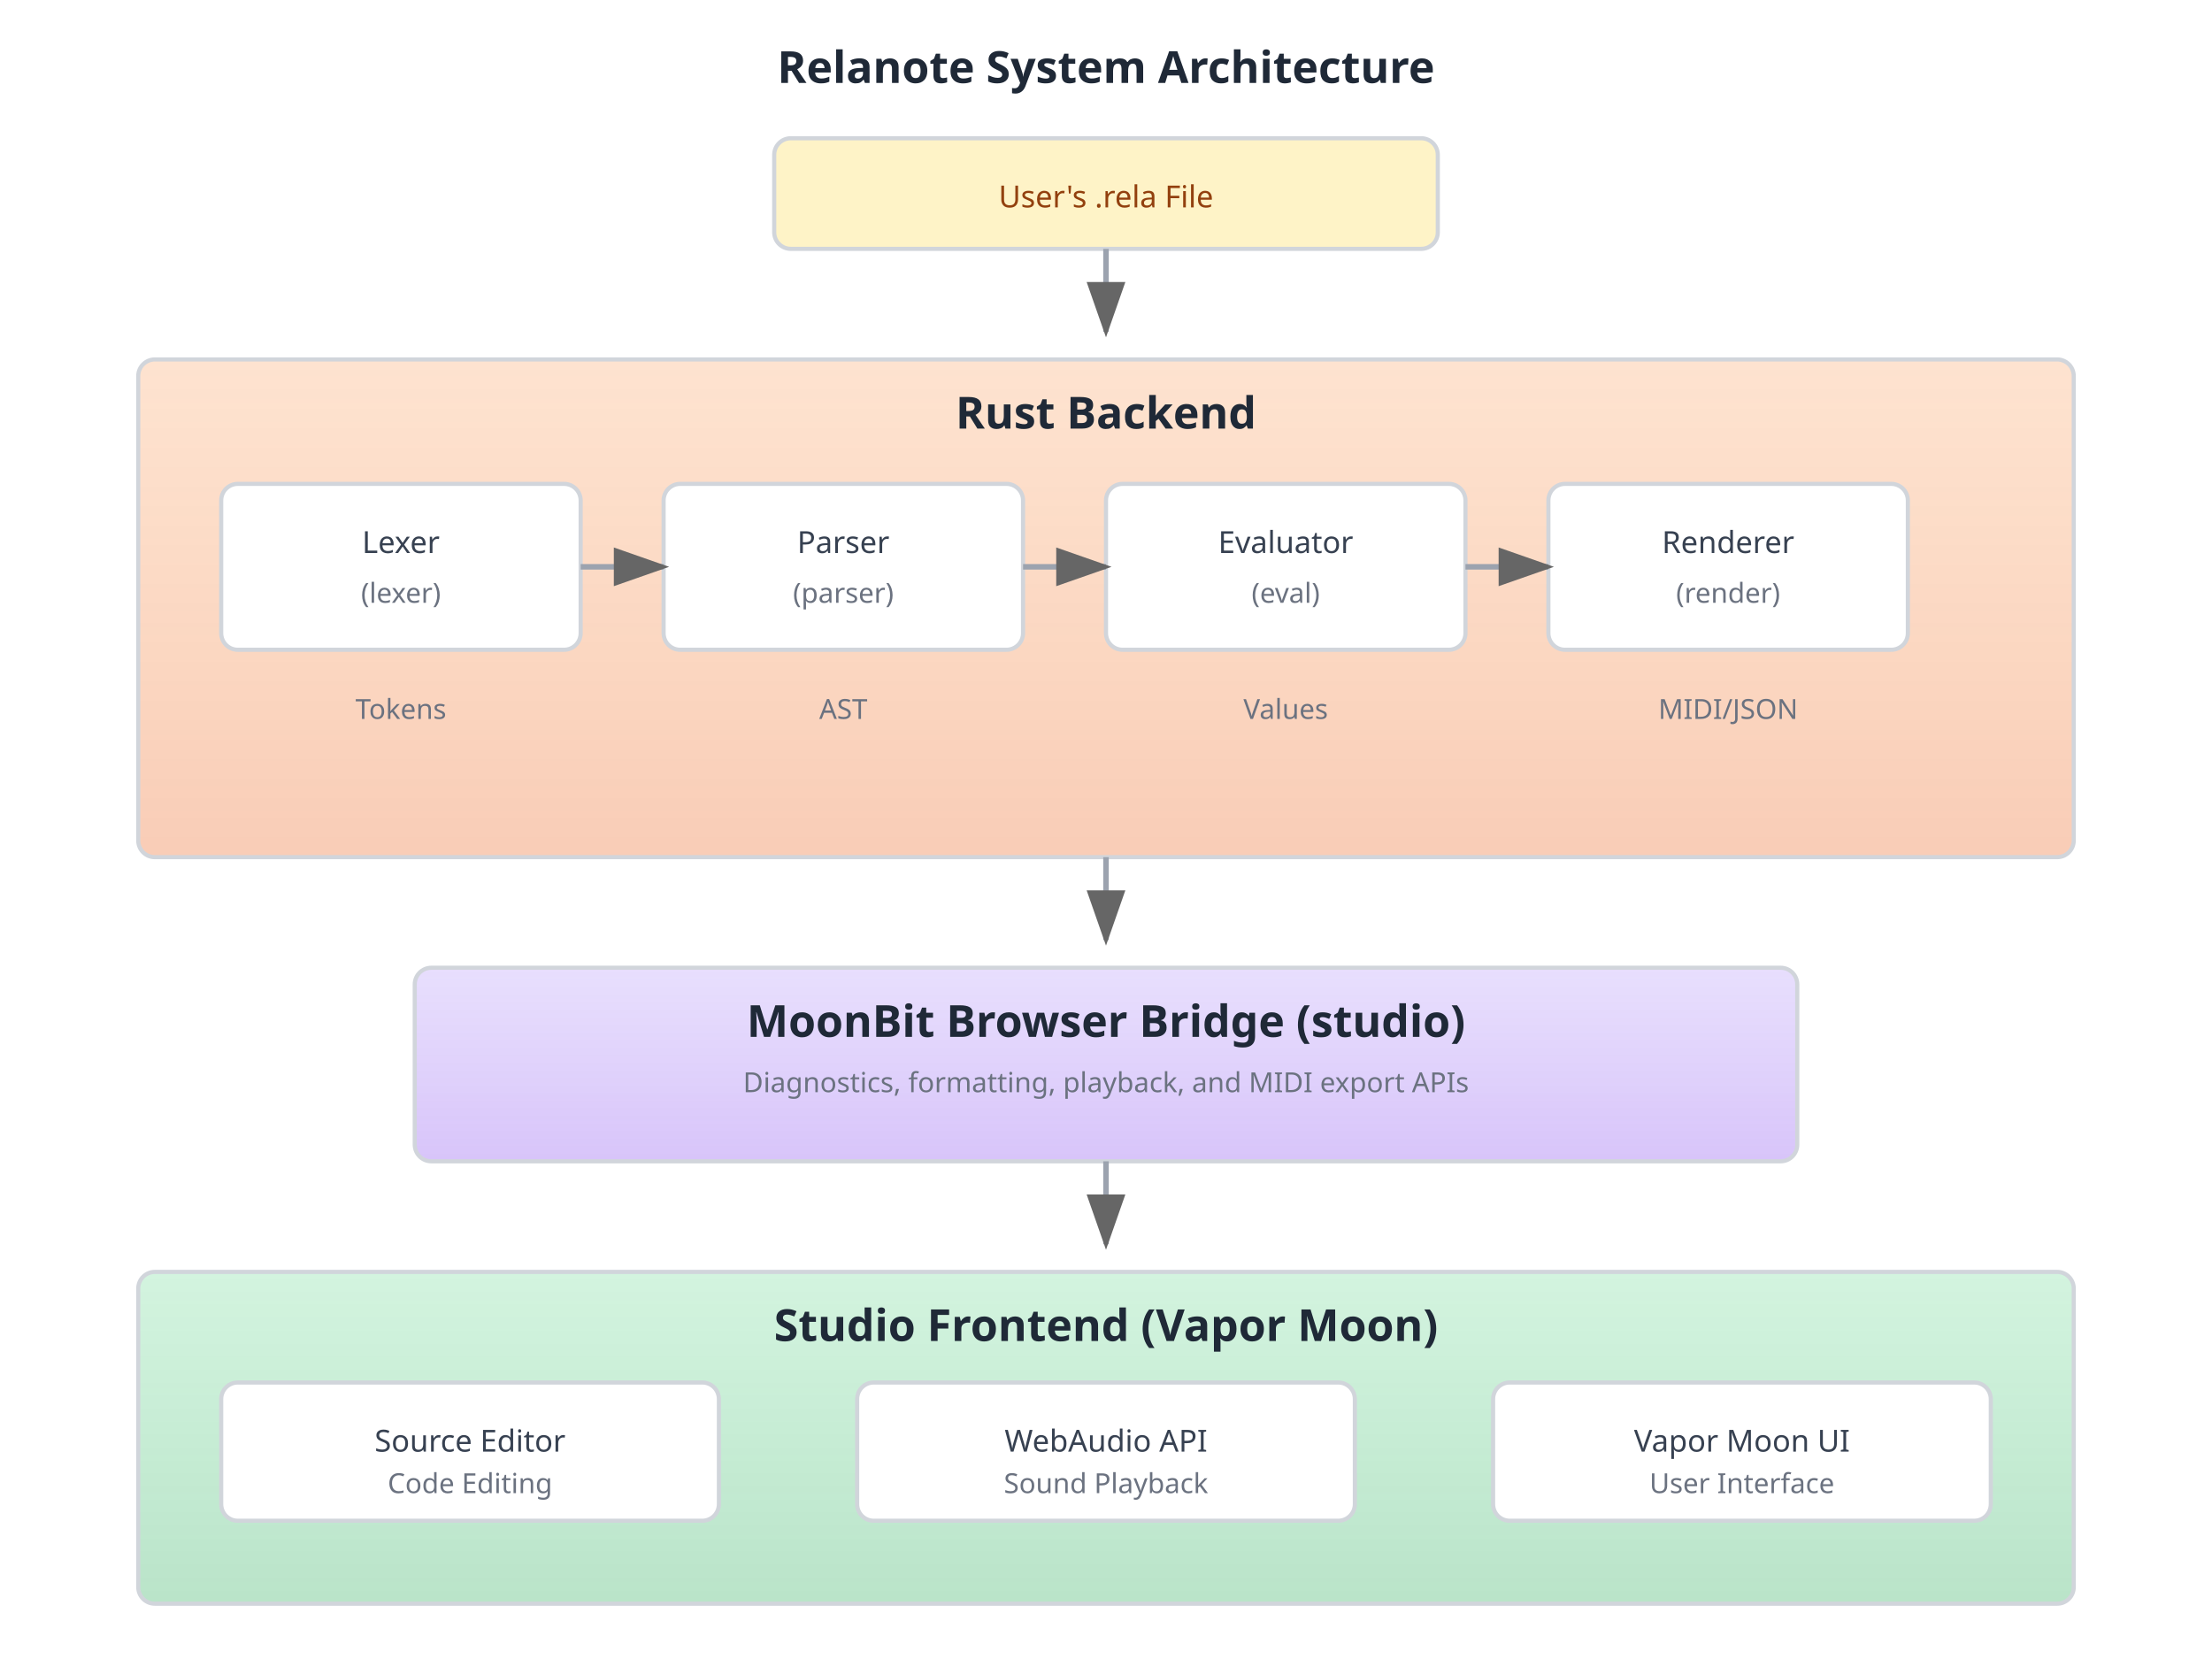
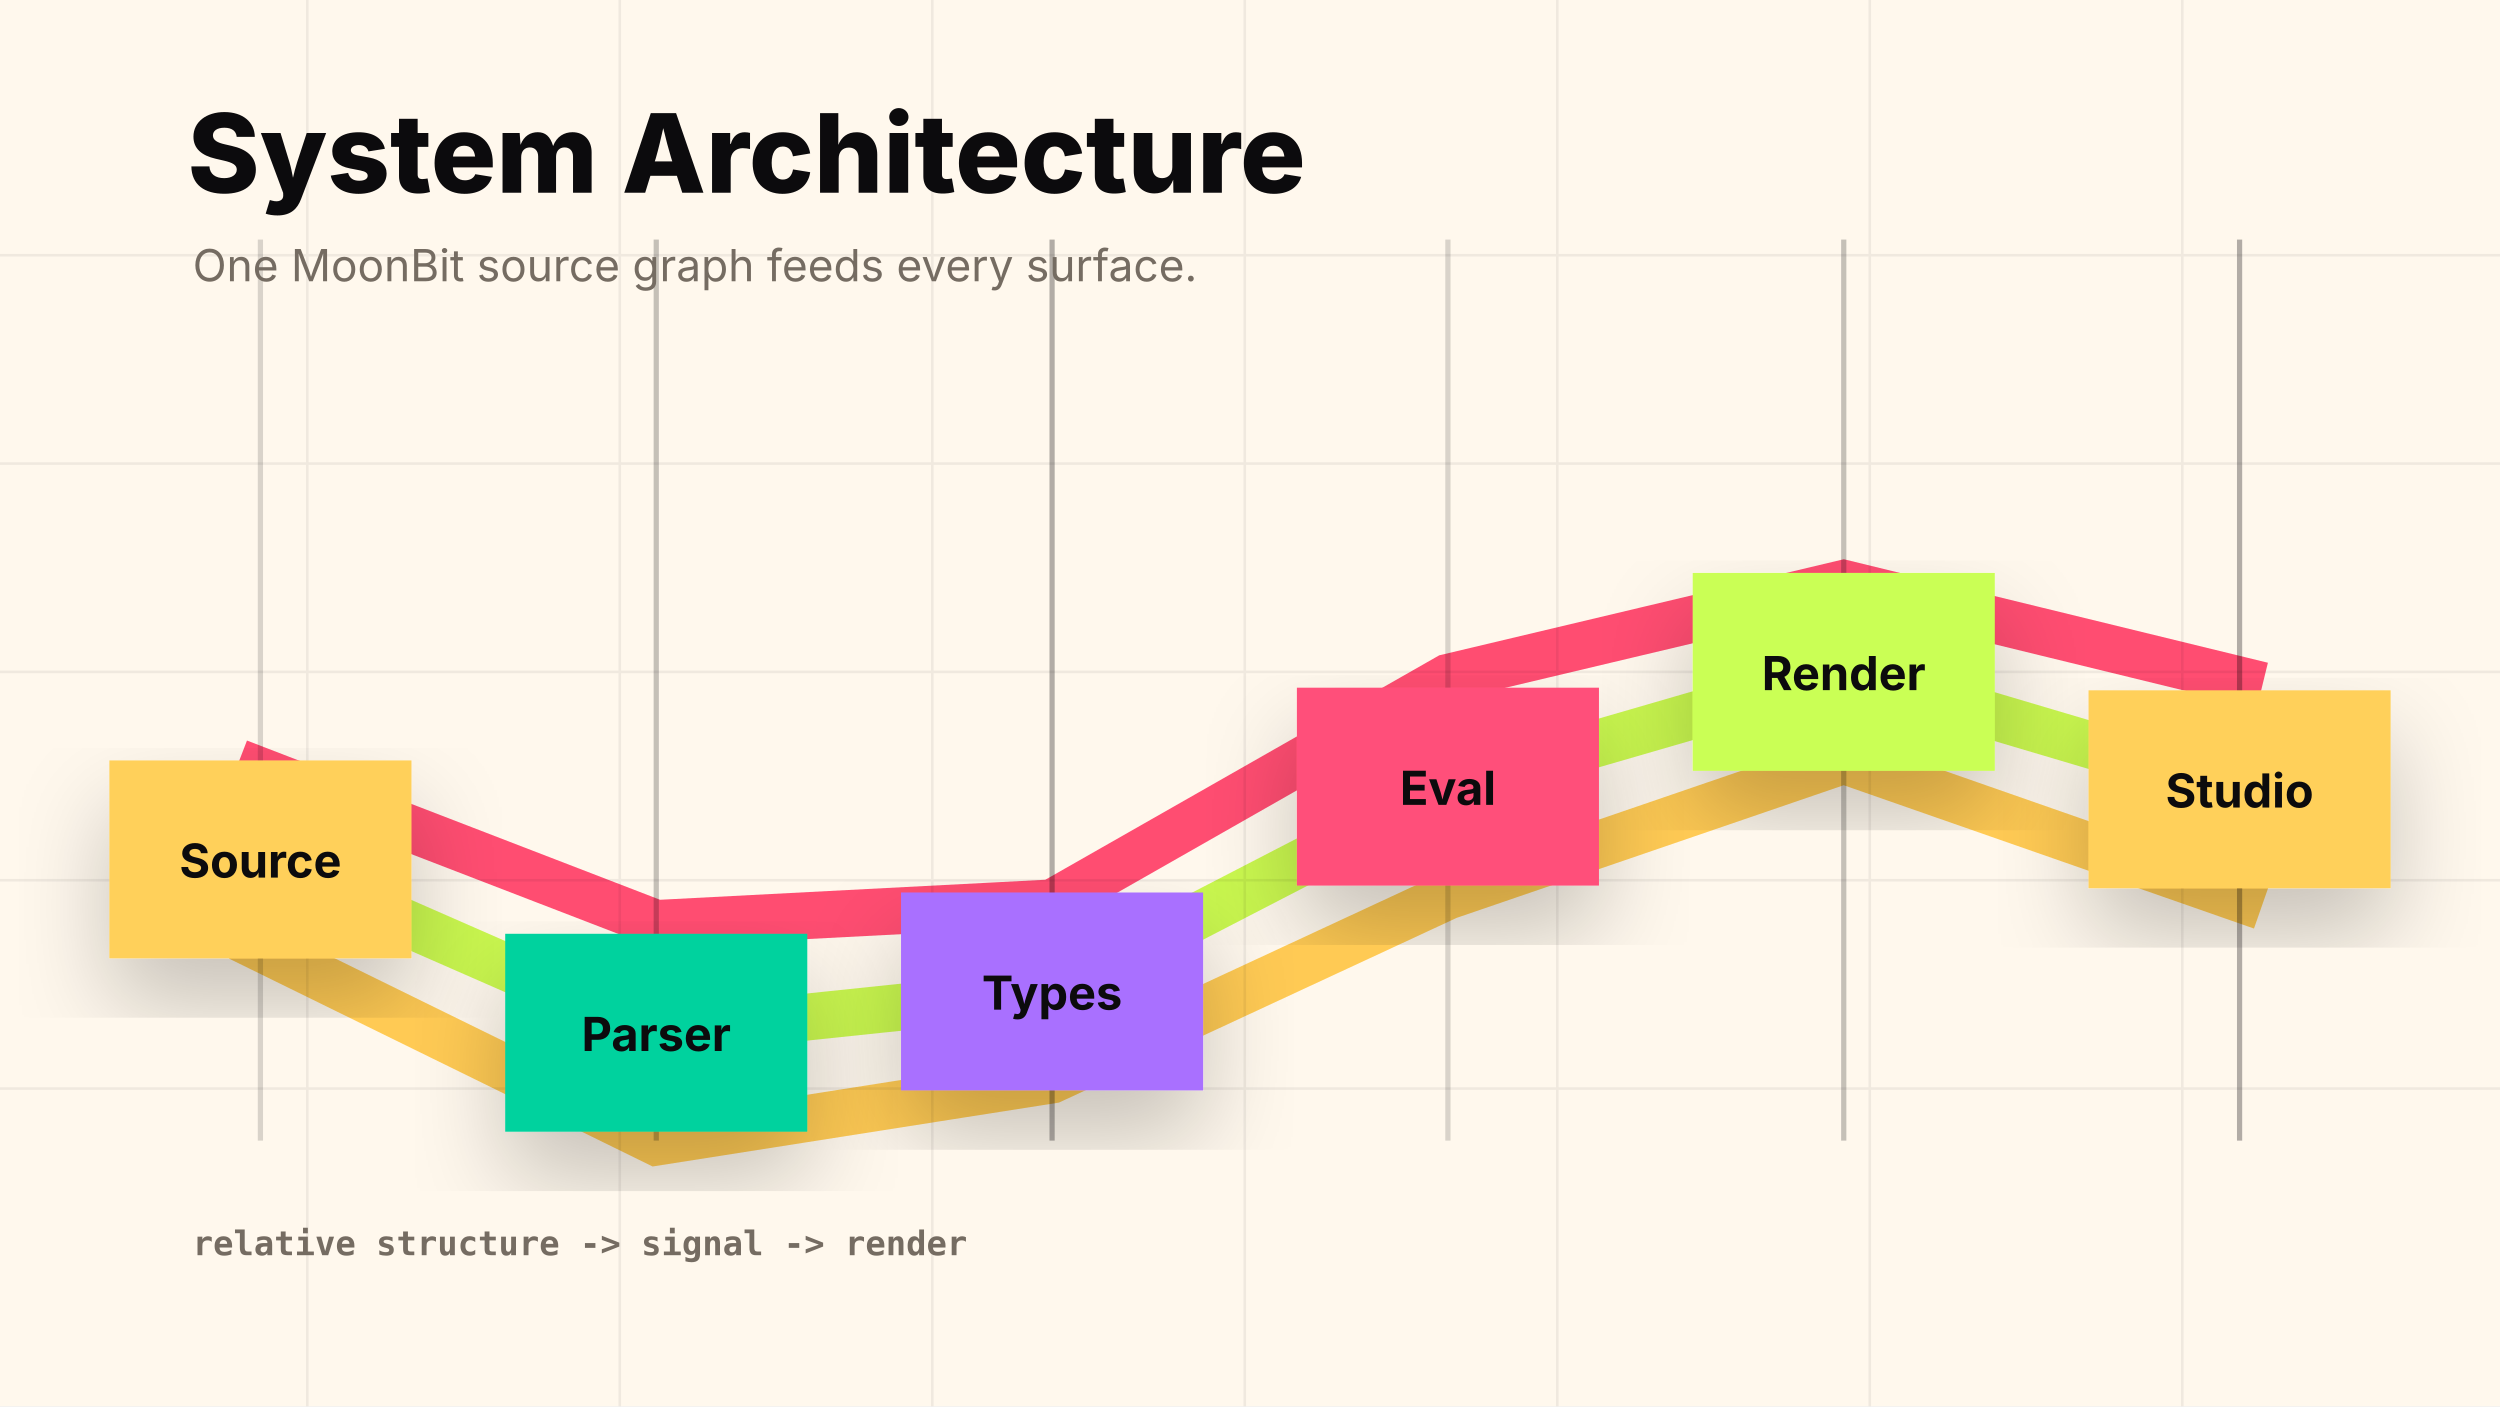
- <svg xmlns="http://www.w3.org/2000/svg" viewBox="0 0 800 600">
+ <svg xmlns="http://www.w3.org/2000/svg" viewBox="0 0 960 540" role="img" aria-labelledby="title desc">
+   <style>
+   :root{color-scheme:light dark}.bg{fill:#fff8ed}.grid{stroke:#0c0b0d;stroke-opacity:.06}.ink{fill:#0c0b0d}.muted{fill:#756c62}.rail{fill:none;stroke-linecap:square;stroke-width:18;mix-blend-mode:multiply}.r0{stroke:#ff4f7a}.r1{stroke:#caff55}.r2{stroke:#ffd05a}.tick{fill:#0c0b0d}.node rect{filter:url(#soft)}.node text{fill:#0c0b0d;font:700 18px ui-sans-serif,-apple-system,BlinkMacSystemFont,'Segoe UI',sans-serif;text-anchor:middle}.mono{font:600 13px ui-monospace,SFMono-Regular,Menlo,monospace}@media(prefers-color-scheme:dark){.bg{fill:#08070a}.grid{stroke:#fff8ed;stroke-opacity:.07}.ink{fill:#fff8ed}.muted{fill:#b5aca1}.rail{mix-blend-mode:screen;opacity:.88}.tick{fill:#fff8ed}.node text{fill:#08070a}}
+ </style>
  <defs>
-     <marker id="arrowhead" markerWidth="10" markerHeight="7" refX="9" refY="3.5" orient="auto">
-       <polygon points="0 0, 10 3.5, 0 7" fill="#666" />
-     </marker>
-     <linearGradient id="rustGrad" x1="0%" y1="0%" x2="0%" y2="100%">
-       <stop offset="0%" style="stop-color:#f97316;stop-opacity:0.2" />
-       <stop offset="100%" style="stop-color:#ea580c;stop-opacity:0.3" />
-     </linearGradient>
-     <linearGradient id="wasmGrad" x1="0%" y1="0%" x2="0%" y2="100%">
-       <stop offset="0%" style="stop-color:#8b5cf6;stop-opacity:0.2" />
-       <stop offset="100%" style="stop-color:#7c3aed;stop-opacity:0.3" />
-     </linearGradient>
-     <linearGradient id="webGrad" x1="0%" y1="0%" x2="0%" y2="100%">
-       <stop offset="0%" style="stop-color:#22c55e;stop-opacity:0.2" />
-       <stop offset="100%" style="stop-color:#16a34a;stop-opacity:0.3" />
-     </linearGradient>
+     <filter id="soft" x="-30%" y="-30%" width="160%" height="160%">
+       <feDropShadow dx="0" dy="18" stdDeviation="18" flood-color="#000" flood-opacity=".22" />
+     </filter>
  </defs>
-   <style>
-     .bg { fill: #ffffff; }
-     .title { font: bold 16px sans-serif; fill: #1f2937; }
-     .subtitle { font: 12px sans-serif; fill: #6b7280; }
-     .label { font: 11px sans-serif; fill: #374151; }
-     .small { font: 10px sans-serif; fill: #6b7280; }
-     .box { stroke: #d1d5db; stroke-width: 1.5; rx: 6; }
-     .arrow { stroke: #9ca3af; stroke-width: 2; fill: none; marker-end: url(#arrowhead); }
-     .white-box { fill: #fff; }
- 
-     @media (prefers-color-scheme: dark) {
-       .bg { fill: #1f2937; }
-       .title { fill: #f3f4f6; }
-       .subtitle { fill: #9ca3af; }
-       .label { fill: #e5e7eb; }
-       .small { fill: #9ca3af; }
-       .box { stroke: #4b5563; }
-       .arrow { stroke: #6b7280; }
-       .white-box { fill: #374151; }
-     }
-   </style>
-   <rect width="800" height="600" class="bg" />
-   <text x="400" y="30" text-anchor="middle" class="title">Relanote System Architecture</text>
-   <rect x="280" y="50" width="240" height="40" fill="#fef3c7" class="box" />
-   <text x="400" y="75" text-anchor="middle" style="font: 11px sans-serif; fill: #92400e;">User's .rela File</text>
-   <line x1="400" y1="90" x2="400" y2="120" class="arrow" />
-   <rect x="50" y="130" width="700" height="180" fill="url(#rustGrad)" class="box" />
-   <text x="400" y="155" text-anchor="middle" class="title">Rust Backend</text>
-   <rect x="80" y="175" width="130" height="60" class="box white-box" />
-   <text x="145" y="200" text-anchor="middle" class="label">Lexer</text>
-   <text x="145" y="218" text-anchor="middle" class="small">(lexer)</text>
-   <rect x="240" y="175" width="130" height="60" class="box white-box" />
-   <text x="305" y="200" text-anchor="middle" class="label">Parser</text>
-   <text x="305" y="218" text-anchor="middle" class="small">(parser)</text>
-   <rect x="400" y="175" width="130" height="60" class="box white-box" />
-   <text x="465" y="200" text-anchor="middle" class="label">Evaluator</text>
-   <text x="465" y="218" text-anchor="middle" class="small">(eval)</text>
-   <rect x="560" y="175" width="130" height="60" class="box white-box" />
-   <text x="625" y="200" text-anchor="middle" class="label">Renderer</text>
-   <text x="625" y="218" text-anchor="middle" class="small">(render)</text>
-   <line x1="210" y1="205" x2="240" y2="205" class="arrow" />
-   <line x1="370" y1="205" x2="400" y2="205" class="arrow" />
-   <line x1="530" y1="205" x2="560" y2="205" class="arrow" />
-   <text x="145" y="260" text-anchor="middle" class="small">Tokens</text>
-   <text x="305" y="260" text-anchor="middle" class="small">AST</text>
-   <text x="465" y="260" text-anchor="middle" class="small">Values</text>
-   <text x="625" y="260" text-anchor="middle" class="small">MIDI/JSON</text>
-   <line x1="400" y1="310" x2="400" y2="340" class="arrow" />
-   <rect x="150" y="350" width="500" height="70" fill="url(#wasmGrad)" class="box" />
-   <text x="400" y="375" text-anchor="middle" class="title">MoonBit Browser Bridge (studio)</text>
-   <text x="400" y="395" text-anchor="middle" class="small">Diagnostics, formatting, playback, and MIDI export APIs</text>
-   <line x1="400" y1="420" x2="400" y2="450" class="arrow" />
-   <rect x="50" y="460" width="700" height="120" fill="url(#webGrad)" class="box" />
-   <text x="400" y="485" text-anchor="middle" class="title">Studio Frontend (Vapor Moon)</text>
-   <rect x="80" y="500" width="180" height="50" class="box white-box" />
-   <text x="170" y="525" text-anchor="middle" class="label">Source Editor</text>
-   <text x="170" y="540" text-anchor="middle" class="small">Code Editing</text>
-   <rect x="310" y="500" width="180" height="50" class="box white-box" />
-   <text x="400" y="525" text-anchor="middle" class="label">WebAudio API</text>
-   <text x="400" y="540" text-anchor="middle" class="small">Sound Playback</text>
-   <rect x="540" y="500" width="180" height="50" class="box white-box" />
-   <text x="630" y="525" text-anchor="middle" class="label">Vapor Moon UI</text>
-   <text x="630" y="540" text-anchor="middle" class="small">User Interface</text>
+   <rect class="bg" width="960" height="540" />
+   <path class="grid" d="M0 98H960M0 178H960M0 258H960M0 338H960M0 418H960M118 0V540M238 0V540M358 0V540M478 0V540M598 0V540M718 0V540M838 0V540" />
+   <rect class="tick" x="99" y="92" width="2" height="346" opacity="0.16" />
+   <rect class="tick" x="251" y="92" width="2" height="346" opacity="0.24" />
+   <rect class="tick" x="403" y="92" width="2" height="346" opacity="0.32" />
+   <rect class="tick" x="555" y="92" width="2" height="346" opacity="0.16" />
+   <rect class="tick" x="707" y="92" width="2" height="346" opacity="0.24" />
+   <rect class="tick" x="859" y="92" width="2" height="346" opacity="0.32" />
+   <text class="ink" x="72" y="74" font-family="ui-sans-serif,-apple-system,BlinkMacSystemFont,'Segoe UI',sans-serif" font-size="42" font-weight="760">System Architecture</text>
+   <text class="muted" x="74" y="108" font-family="ui-sans-serif,-apple-system,BlinkMacSystemFont,'Segoe UI',sans-serif" font-size="17">One MoonBit source graph feeds every surface.</text>
+   <text class="muted mono" x="74" y="482">relative structure -&gt; signal -&gt; render</text>
+   <path class="rail r0" d="M 100.0 296.0 L 252.0 354.6 L 404.0 346.7 L 556.0 260.1 L 708.0 224.0 L 860.0 261.1" />
+   <path class="rail r1" d="M 100.0 330.0 L 252.0 396.6 L 404.0 380.7 L 556.0 302.1 L 708.0 258.0 L 860.0 303.1" />
+   <path class="rail r2" d="M 100.0 364.0 L 252.0 438.6 L 404.0 414.7 L 556.0 344.1 L 708.0 292.0 L 860.0 345.1" />
+   <g class="node" transform="translate(42 292)">
+     <rect fill="#ffd05a" width="116" height="76" />
+     <text x="58" y="45">Source</text>
+   </g>
+   <g class="node" transform="translate(194 358.5716)">
+     <rect fill="#00d29e" width="116" height="76" />
+     <text x="58" y="45">Parser</text>
+   </g>
+   <g class="node" transform="translate(346 342.7176)">
+     <rect fill="#a970ff" width="116" height="76" />
+     <text x="58" y="45">Types</text>
+   </g>
+   <g class="node" transform="translate(498 264.0675)">
+     <rect fill="#ff4f7a" width="116" height="76" />
+     <text x="58" y="45">Eval</text>
+   </g>
+   <g class="node" transform="translate(650 220.0021)">
+     <rect fill="#caff55" width="116" height="76" />
+     <text x="58" y="45">Render</text>
+   </g>
+   <g class="node" transform="translate(802 265.0809)">
+     <rect fill="#ffd05a" width="116" height="76" />
+     <text x="58" y="45">Studio</text>
+   </g>
</svg>
